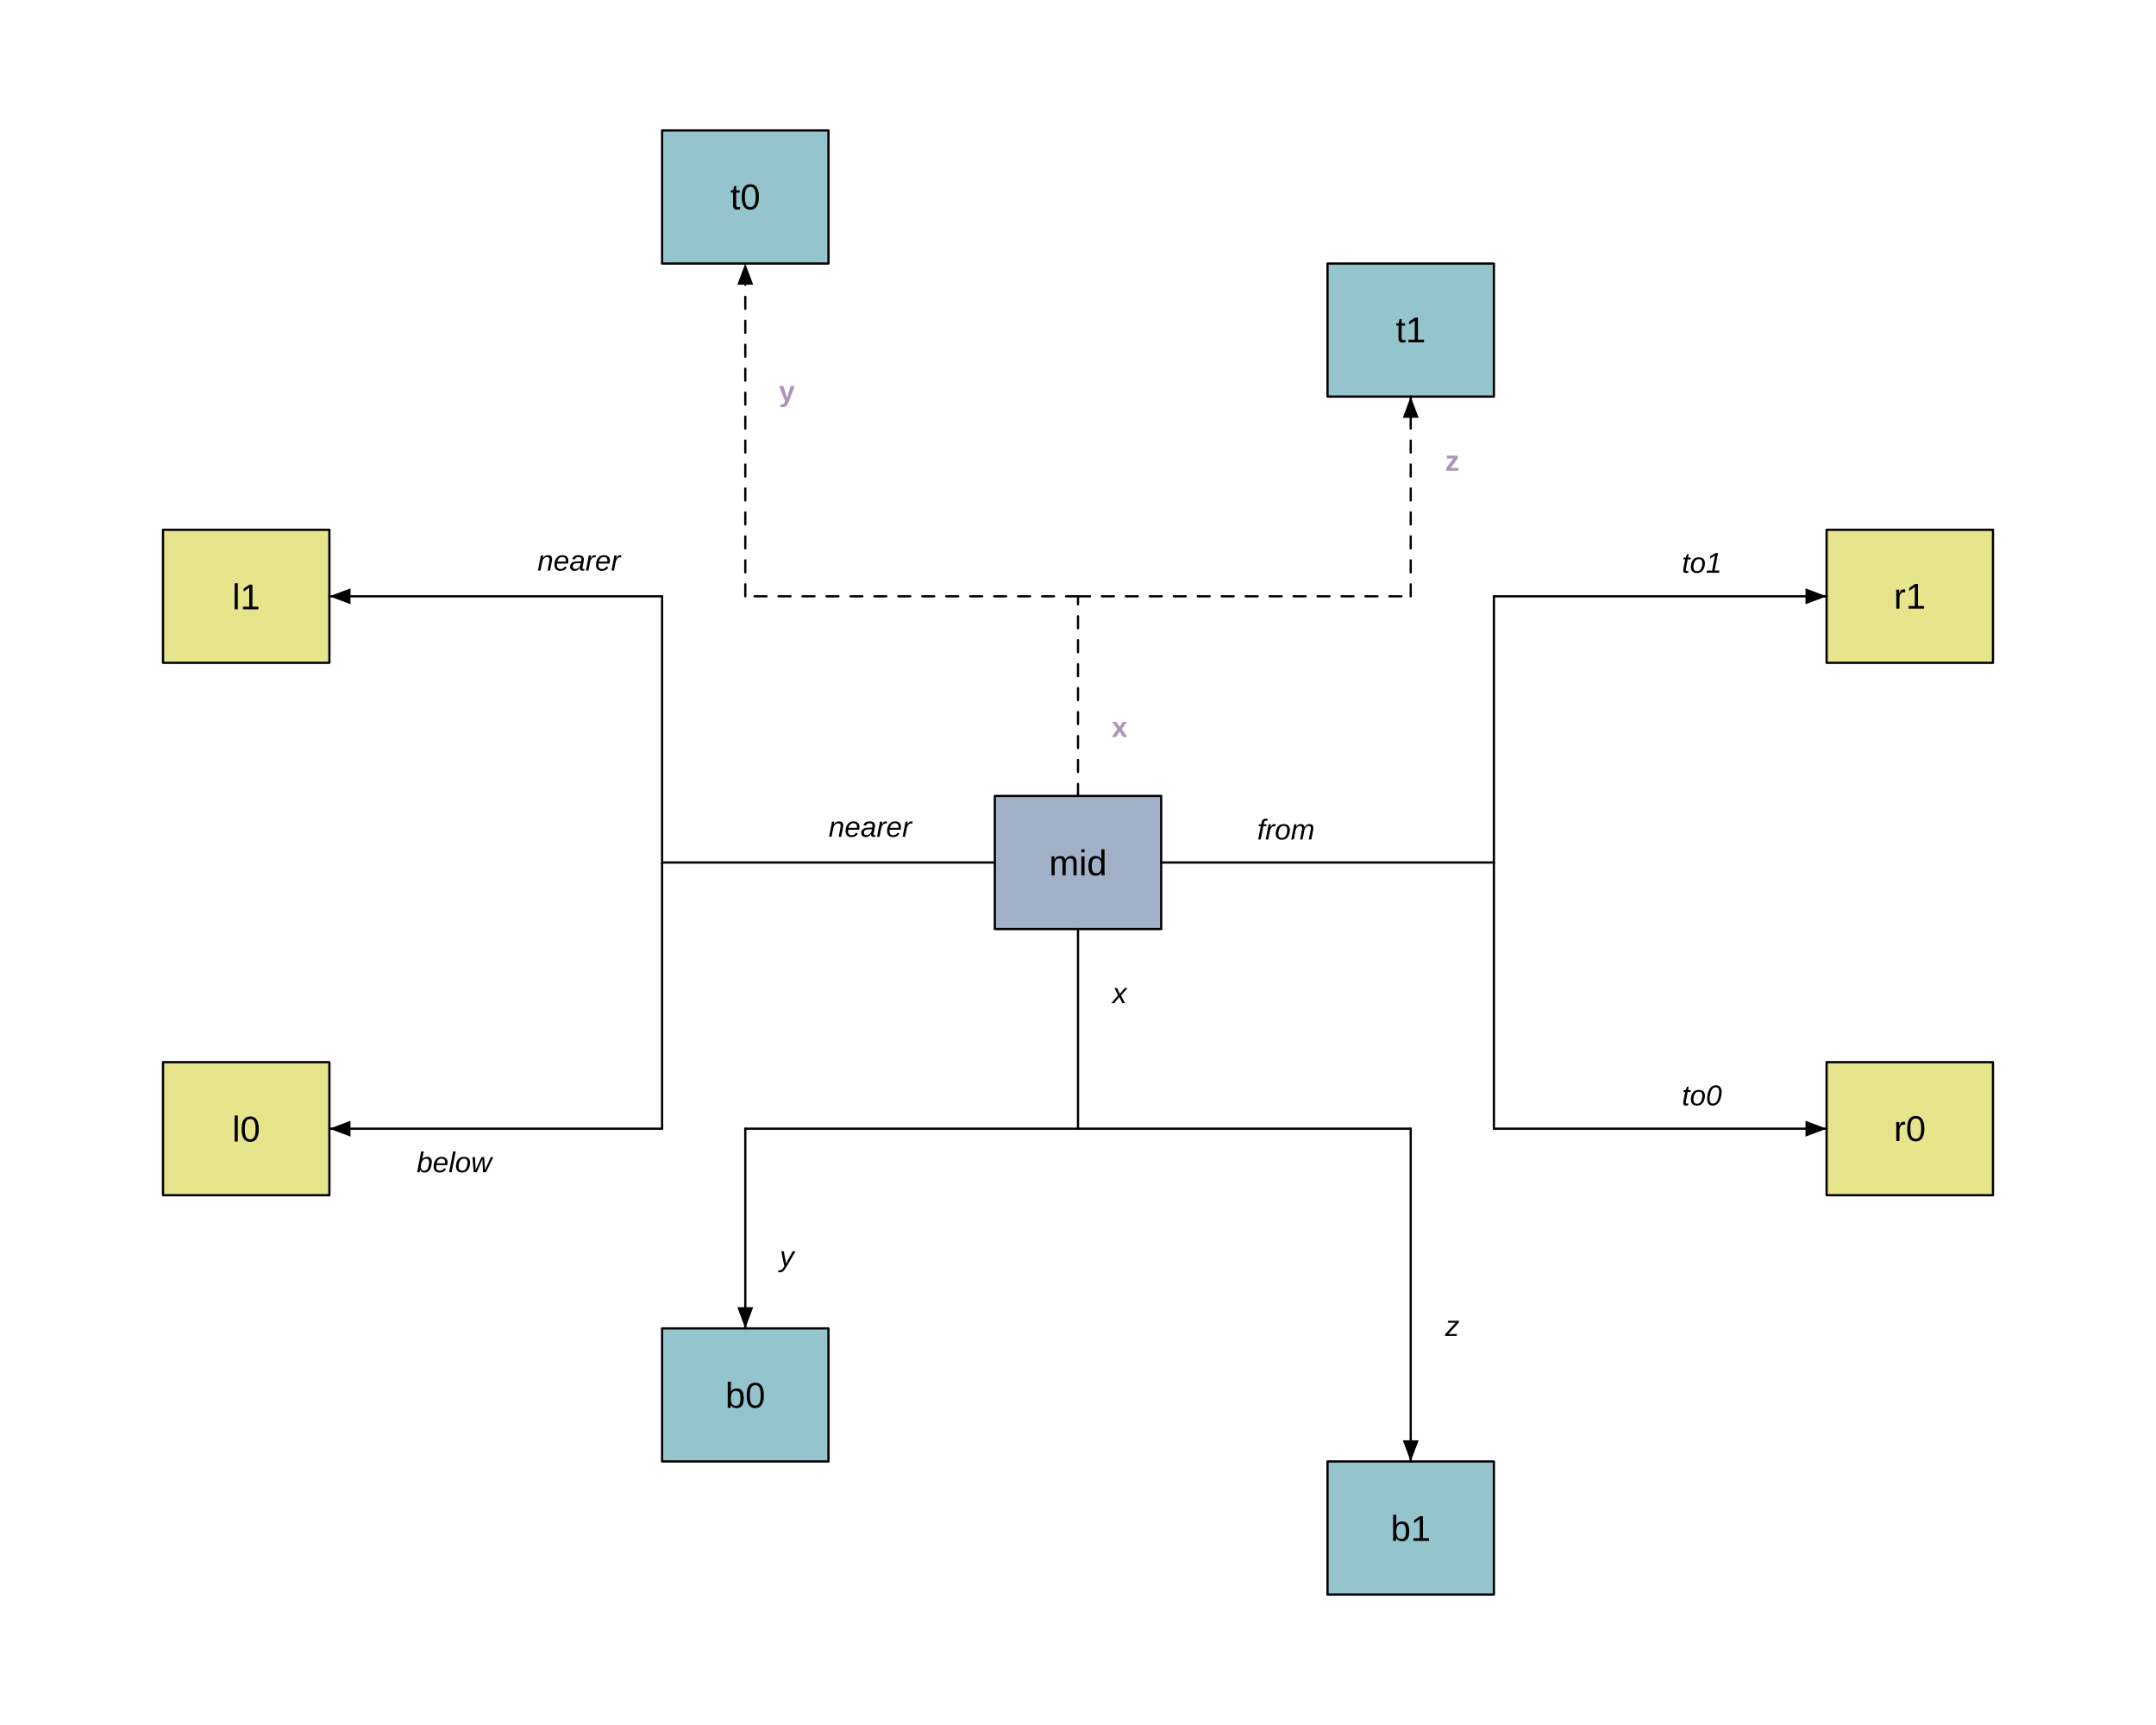
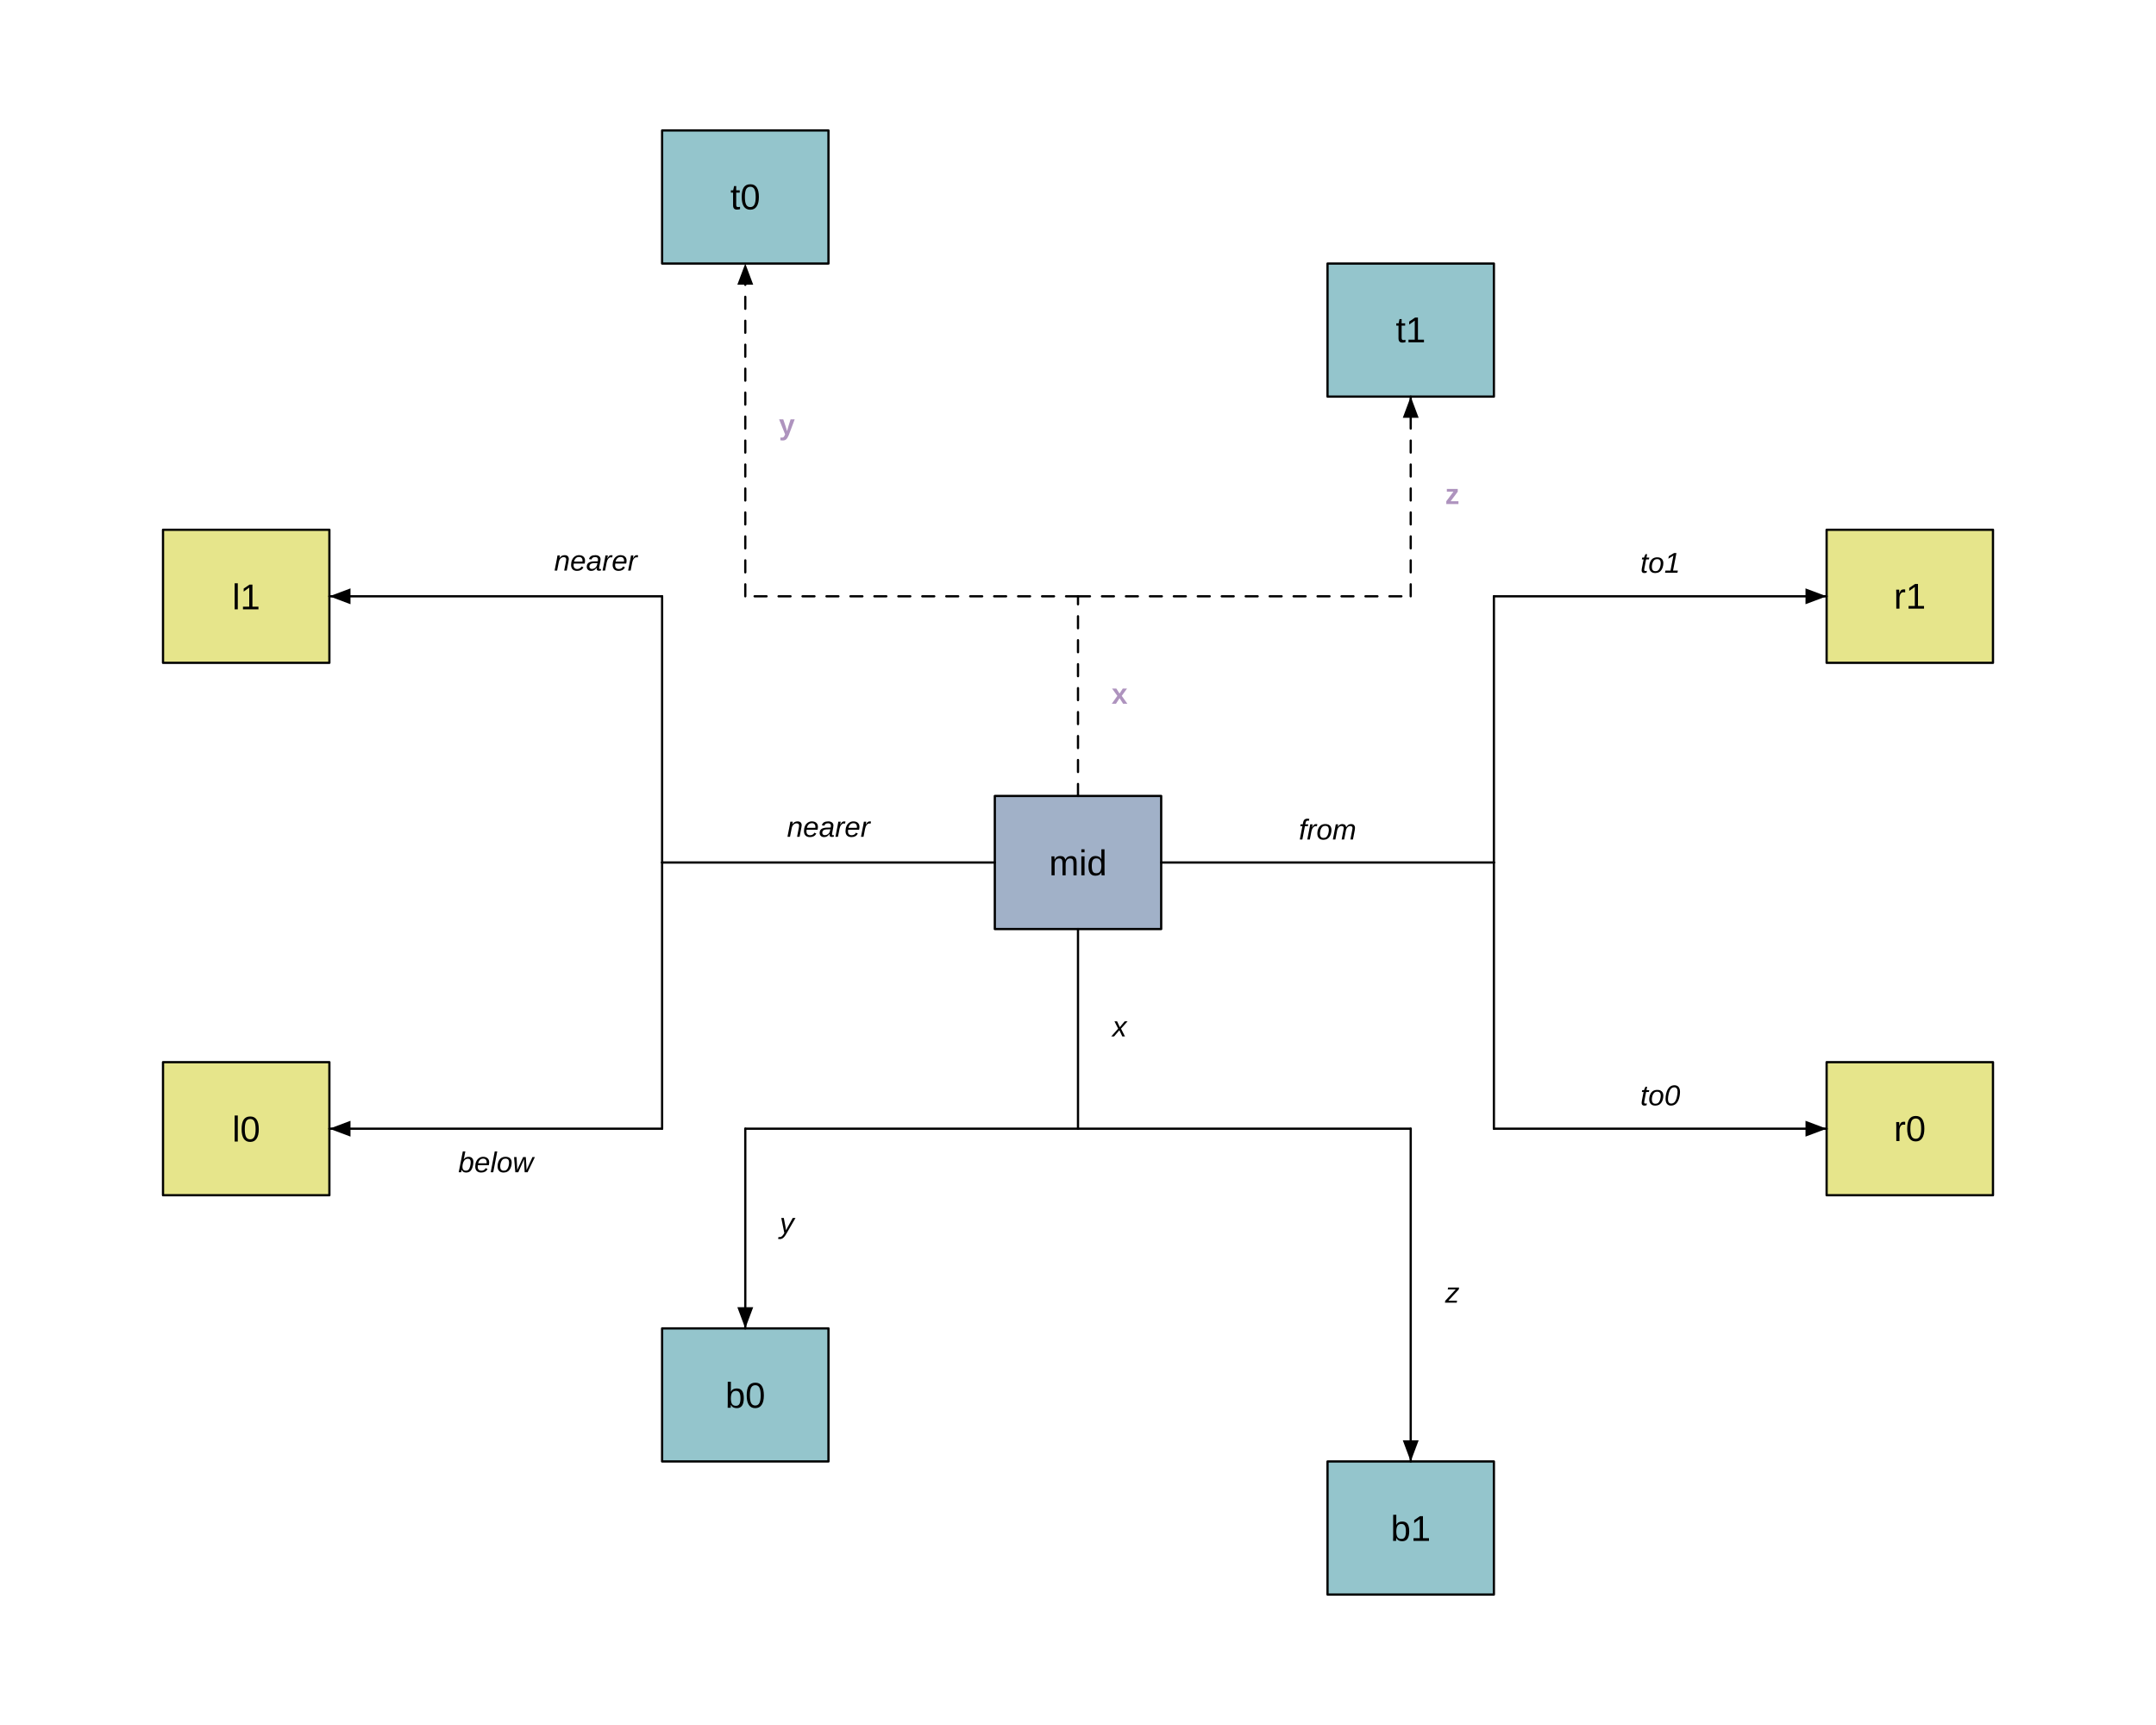
<svg xmlns="http://www.w3.org/2000/svg" viewBox="0 0 720.00 576.00">
  <defs>
    <style type="text/css">
    line, polyline, polygon, path, rect, circle {
      fill: none;
      stroke: #000000;
      stroke-linecap: round;
      stroke-linejoin: round;
      stroke-miterlimit: 10.00;
    }
  </style>
  </defs>
  <rect width="100%" height="100%" style="stroke: none; fill: #FFFFFF;" />
  <text transform="translate(-2.88,291.34) rotate(-90)" style="font-size: 12.00px; font-family: Liberation Sans;" textLength="6.67px" lengthAdjust="spacingAndGlyphs">0</text>
  <rect x="332.22" y="265.78" width="55.56" height="44.44" style="stroke-width: 0.75; fill: #A1B1C8;" />
  <text x="350.33" y="292.29" style="font-size: 12.00px; font-family: Liberation Sans;" textLength="19.34px" lengthAdjust="spacingAndGlyphs">mid</text>
  <rect x="610.00" y="176.89" width="55.56" height="44.44" style="stroke-width: 0.75; fill: #E6E58B;" />
  <text x="632.44" y="203.24" style="font-size: 12.00px; font-family: Liberation Sans;" textLength="10.67px" lengthAdjust="spacingAndGlyphs">r1</text>
  <rect x="610.00" y="354.67" width="55.56" height="44.44" style="stroke-width: 0.75; fill: #E6E58B;" />
  <text x="632.44" y="381.01" style="font-size: 12.00px; font-family: Liberation Sans;" textLength="10.67px" lengthAdjust="spacingAndGlyphs">r0</text>
  <rect x="54.44" y="176.89" width="55.56" height="44.44" style="stroke-width: 0.75; fill: #E6E58B;" />
  <text x="77.55" y="203.46" style="font-size: 12.00px; font-family: Liberation Sans;" textLength="9.34px" lengthAdjust="spacingAndGlyphs">l1</text>
  <rect x="54.44" y="354.67" width="55.56" height="44.44" style="stroke-width: 0.75; fill: #E6E58B;" />
  <text x="77.55" y="381.18" style="font-size: 12.00px; font-family: Liberation Sans;" textLength="9.34px" lengthAdjust="spacingAndGlyphs">l0</text>
  <rect x="221.11" y="43.56" width="55.56" height="44.44" style="stroke-width: 0.75; fill: #94C5CC;" />
  <text x="243.89" y="69.90" style="font-size: 12.00px; font-family: Liberation Sans;" textLength="10.00px" lengthAdjust="spacingAndGlyphs">t0</text>
  <rect x="443.33" y="88.00" width="55.56" height="44.44" style="stroke-width: 0.75; fill: #94C5CC;" />
  <text x="466.11" y="114.30" style="font-size: 12.00px; font-family: Liberation Sans;" textLength="10.00px" lengthAdjust="spacingAndGlyphs">t1</text>
  <rect x="221.11" y="443.56" width="55.56" height="44.44" style="stroke-width: 0.75; fill: #94C5CC;" />
  <text x="242.22" y="470.07" style="font-size: 12.00px; font-family: Liberation Sans;" textLength="13.34px" lengthAdjust="spacingAndGlyphs">b0</text>
  <rect x="443.33" y="488.00" width="55.56" height="44.44" style="stroke-width: 0.75; fill: #94C5CC;" />
  <text x="464.44" y="514.51" style="font-size: 12.00px; font-family: Liberation Sans;" textLength="13.34px" lengthAdjust="spacingAndGlyphs">b1</text>
  <rect x="498.89" y="288.00" width="0.00" height="0.00" style="stroke-width: 0.75; fill: #CCCCCC;" />
  <line x1="387.78" y1="288.00" x2="498.89" y2="288.00" style="stroke-width: 0.75;" />
-   <text x="419.86" y="280.32" style="font-size: 9.60px; font-style: italic; font-family: Liberation Sans;" textLength="19.17px" lengthAdjust="spacingAndGlyphs">from</text>
+   <text x="433.75" y="280.32" style="font-size: 9.60px; font-style: italic; font-family: Liberation Sans;" textLength="19.17px" lengthAdjust="spacingAndGlyphs">from</text>
  <rect x="498.89" y="376.89" width="0.00" height="0.00" style="stroke-width: 0.75; fill: #CCCCCC;" />
  <line x1="498.89" y1="288.00" x2="498.89" y2="376.89" style="stroke-width: 0.75;" />
  <line x1="498.89" y1="376.89" x2="610.00" y2="376.89" style="stroke-width: 0.75;" />
  <polygon points="602.95,379.53 610.00,376.89 602.95,374.24 " style="stroke-width: 0.00; fill: #000000;" />
-   <text x="561.67" y="369.08" style="font-size: 9.60px; font-style: italic; font-family: Liberation Sans;" textLength="13.33px" lengthAdjust="spacingAndGlyphs">to0</text>
+   <text x="547.78" y="369.08" style="font-size: 9.60px; font-style: italic; font-family: Liberation Sans;" textLength="13.33px" lengthAdjust="spacingAndGlyphs">to0</text>
  <rect x="498.89" y="199.11" width="0.00" height="0.00" style="stroke-width: 0.75; fill: #CCCCCC;" />
  <line x1="498.89" y1="288.00" x2="498.89" y2="199.11" style="stroke-width: 0.75;" />
  <line x1="498.89" y1="199.11" x2="610.00" y2="199.11" style="stroke-width: 0.75;" />
  <polygon points="602.95,201.76 610.00,199.11 602.95,196.47 " style="stroke-width: 0.00; fill: #000000;" />
-   <text x="561.67" y="191.25" style="font-size: 9.60px; font-style: italic; font-family: Liberation Sans;" textLength="13.33px" lengthAdjust="spacingAndGlyphs">to1</text>
+   <text x="547.78" y="191.25" style="font-size: 9.60px; font-style: italic; font-family: Liberation Sans;" textLength="13.33px" lengthAdjust="spacingAndGlyphs">to1</text>
  <rect x="221.11" y="288.00" width="0.00" height="0.00" style="stroke-width: 0.75; fill: #CCCCCC;" />
  <line x1="332.22" y1="288.00" x2="221.11" y2="288.00" style="stroke-width: 0.75;" />
-   <text x="276.71" y="279.42" style="font-size: 9.60px; font-style: italic; font-family: Liberation Sans;" textLength="27.69px" lengthAdjust="spacingAndGlyphs">nearer</text>
+   <text x="262.82" y="279.42" style="font-size: 9.60px; font-style: italic; font-family: Liberation Sans;" textLength="27.69px" lengthAdjust="spacingAndGlyphs">nearer</text>
  <rect x="221.11" y="376.89" width="0.00" height="0.00" style="stroke-width: 0.75; fill: #CCCCCC;" />
  <line x1="221.11" y1="288.00" x2="221.11" y2="376.89" style="stroke-width: 0.75;" />
  <line x1="221.11" y1="376.89" x2="110.00" y2="376.89" style="stroke-width: 0.75;" />
  <polygon points="117.05,374.24 110.00,376.89 117.05,379.53 " style="stroke-width: 0.00; fill: #000000;" />
-   <text x="139.15" y="391.43" style="font-size: 9.60px; font-style: italic; font-family: Liberation Sans;" textLength="25.03px" lengthAdjust="spacingAndGlyphs">below</text>
+   <text x="153.04" y="391.43" style="font-size: 9.60px; font-style: italic; font-family: Liberation Sans;" textLength="25.03px" lengthAdjust="spacingAndGlyphs">below</text>
  <rect x="221.11" y="199.11" width="0.00" height="0.00" style="stroke-width: 0.75; fill: #CCCCCC;" />
  <line x1="221.11" y1="288.00" x2="221.11" y2="199.11" style="stroke-width: 0.75;" />
  <line x1="221.11" y1="199.11" x2="110.00" y2="199.11" style="stroke-width: 0.75;" />
  <polygon points="117.05,196.47 110.00,199.11 117.05,201.76 " style="stroke-width: 0.00; fill: #000000;" />
-   <text x="179.49" y="190.53" style="font-size: 9.60px; font-style: italic; font-family: Liberation Sans;" textLength="27.69px" lengthAdjust="spacingAndGlyphs">nearer</text>
+   <text x="185.05" y="190.53" style="font-size: 9.60px; font-style: italic; font-family: Liberation Sans;" textLength="27.69px" lengthAdjust="spacingAndGlyphs">nearer</text>
  <rect x="360.00" y="199.11" width="0.00" height="0.00" style="stroke-width: 0.75; fill: #CCCCCC;" />
  <line x1="360.00" y1="265.78" x2="360.00" y2="199.11" style="stroke-width: 0.75; stroke-dasharray: 4.00,4.00;" />
-   <text x="371.22" y="246.09" style="font-size: 9.60px; font-weight: bold; fill: #AE93BE; font-family: Liberation Sans;" textLength="5.33px" lengthAdjust="spacingAndGlyphs">x</text>
+   <text x="371.22" y="234.98" style="font-size: 9.60px; font-weight: bold; fill: #AE93BE; font-family: Liberation Sans;" textLength="5.33px" lengthAdjust="spacingAndGlyphs">x</text>
  <rect x="248.89" y="199.11" width="0.00" height="0.00" style="stroke-width: 0.75; fill: #CCCCCC;" />
  <line x1="360.00" y1="199.11" x2="248.89" y2="199.11" style="stroke-width: 0.75; stroke-dasharray: 4.00,4.00;" />
  <line x1="248.89" y1="199.11" x2="248.89" y2="88.00" style="stroke-width: 0.75; stroke-dasharray: 4.00,4.00;" />
  <polygon points="251.53,95.05 248.89,88.00 246.24,95.05 " style="stroke-width: 0.00; fill: #000000;" />
-   <text x="260.11" y="133.98" style="font-size: 9.60px; font-weight: bold; fill: #AE93BE; font-family: Liberation Sans;" textLength="5.33px" lengthAdjust="spacingAndGlyphs">y</text>
+   <text x="260.11" y="145.09" style="font-size: 9.60px; font-weight: bold; fill: #AE93BE; font-family: Liberation Sans;" textLength="5.33px" lengthAdjust="spacingAndGlyphs">y</text>
  <rect x="471.11" y="199.11" width="0.00" height="0.00" style="stroke-width: 0.75; fill: #CCCCCC;" />
  <line x1="360.00" y1="199.11" x2="471.11" y2="199.11" style="stroke-width: 0.75; stroke-dasharray: 4.00,4.00;" />
  <line x1="471.11" y1="199.11" x2="471.11" y2="132.44" style="stroke-width: 0.75; stroke-dasharray: 4.00,4.00;" />
  <polygon points="473.76,139.50 471.11,132.44 468.47,139.50 " style="stroke-width: 0.00; fill: #000000;" />
-   <text x="482.60" y="157.20" style="font-size: 9.60px; font-weight: bold; fill: #AE93BE; font-family: Liberation Sans;" textLength="4.80px" lengthAdjust="spacingAndGlyphs">z</text>
+   <text x="482.60" y="168.31" style="font-size: 9.60px; font-weight: bold; fill: #AE93BE; font-family: Liberation Sans;" textLength="4.80px" lengthAdjust="spacingAndGlyphs">z</text>
  <rect x="360.00" y="376.89" width="0.00" height="0.00" style="stroke-width: 0.75; fill: #CCCCCC;" />
  <line x1="360.00" y1="310.22" x2="360.00" y2="376.89" style="stroke-width: 0.75;" />
-   <text x="371.49" y="334.98" style="font-size: 9.60px; font-style: italic; font-family: Liberation Sans;" textLength="4.80px" lengthAdjust="spacingAndGlyphs">x</text>
+   <text x="371.49" y="346.09" style="font-size: 9.60px; font-style: italic; font-family: Liberation Sans;" textLength="4.80px" lengthAdjust="spacingAndGlyphs">x</text>
  <rect x="248.89" y="376.89" width="0.00" height="0.00" style="stroke-width: 0.75; fill: #CCCCCC;" />
  <line x1="360.00" y1="376.89" x2="248.89" y2="376.89" style="stroke-width: 0.75;" />
  <line x1="248.89" y1="376.89" x2="248.89" y2="443.56" style="stroke-width: 0.75;" />
  <polygon points="246.24,436.50 248.89,443.56 251.53,436.50 " style="stroke-width: 0.00; fill: #000000;" />
-   <text x="260.38" y="422.87" style="font-size: 9.60px; font-style: italic; font-family: Liberation Sans;" textLength="4.80px" lengthAdjust="spacingAndGlyphs">y</text>
+   <text x="260.38" y="411.76" style="font-size: 9.60px; font-style: italic; font-family: Liberation Sans;" textLength="4.80px" lengthAdjust="spacingAndGlyphs">y</text>
  <rect x="471.11" y="376.89" width="0.00" height="0.00" style="stroke-width: 0.75; fill: #CCCCCC;" />
  <line x1="360.00" y1="376.89" x2="471.11" y2="376.89" style="stroke-width: 0.75;" />
  <line x1="471.11" y1="376.89" x2="471.11" y2="488.00" style="stroke-width: 0.75;" />
  <polygon points="468.47,480.95 471.11,488.00 473.76,480.95 " style="stroke-width: 0.00; fill: #000000;" />
-   <text x="482.60" y="446.09" style="font-size: 9.60px; font-style: italic; font-family: Liberation Sans;" textLength="4.80px" lengthAdjust="spacingAndGlyphs">z</text>
+   <text x="482.60" y="434.98" style="font-size: 9.60px; font-style: italic; font-family: Liberation Sans;" textLength="4.80px" lengthAdjust="spacingAndGlyphs">z</text>
</svg>
